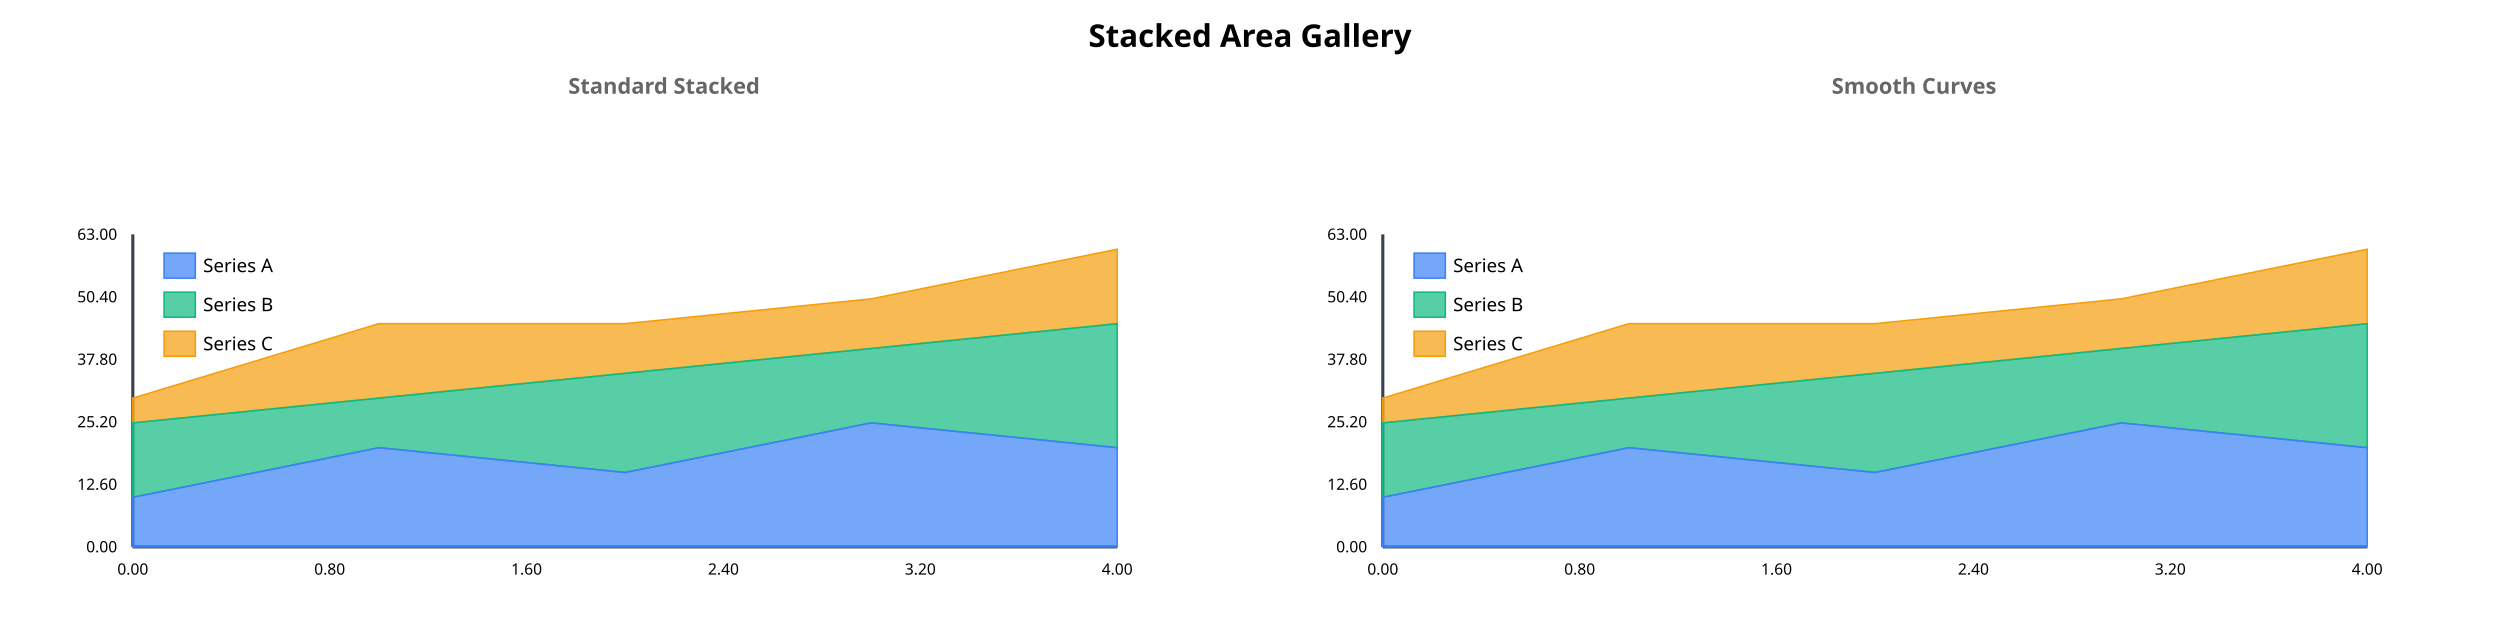
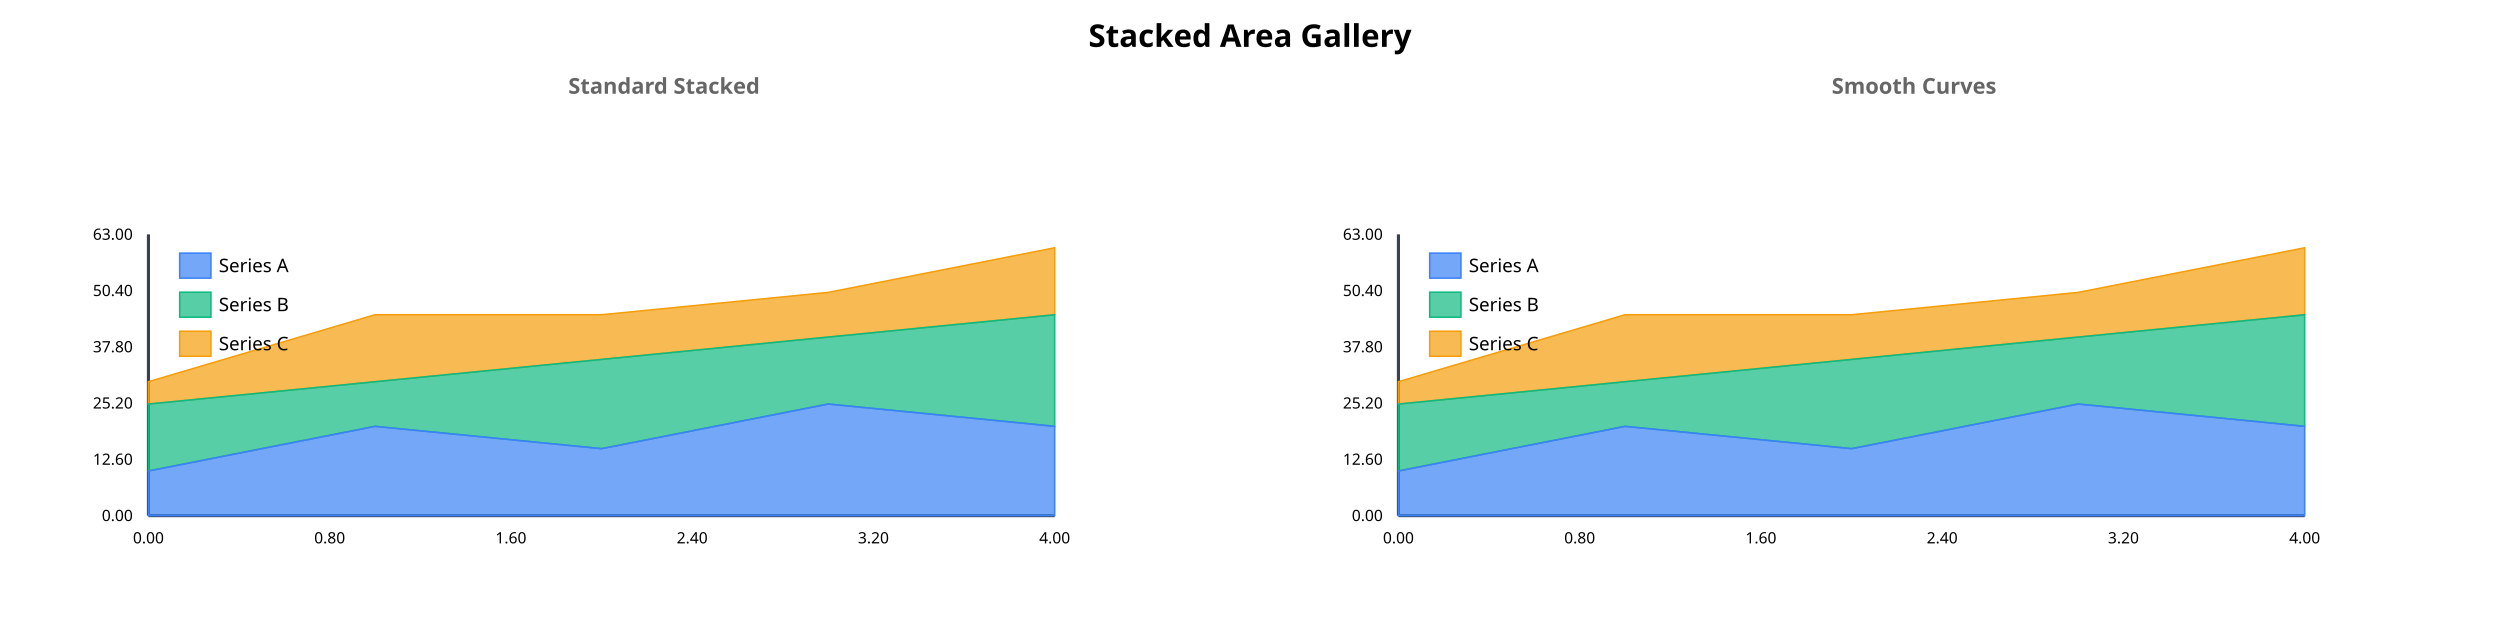
<svg xmlns="http://www.w3.org/2000/svg" width="1600" height="400" viewBox="0 0 1600 400">
  <rect x="0.00" y="0.00" width="1600.00" height="400.00" fill="#ffffff" />
  <text x="800.00" y="30.00" fill="#000000" text-anchor="middle" font-family="sans-serif" font-size="20.00px" font-weight="bold">Stacked Area Gallery</text>
  <g transform="translate(25, 60)">
    <text x="400.00" y="0.00" fill="#666" text-anchor="middle" font-family="sans-serif" font-size="14.00px" font-weight="bold">Standard Stacked</text>
-     <g transform="translate(0, 30)">
-       <line x1="60.00" y1="60.00" x2="60.00" y2="260.00" stroke="#374151" stroke-width="2.00" />
-       <line x1="60.00" y1="260.00" x2="690.00" y2="260.00" stroke="#374151" stroke-width="2.00" />
-       <path d="M 60.00 164.76 L 217.50 117.14 L 375.00 117.14 L 532.50 101.27 L 690.00 69.52 L 690.00 117.14 L 532.50 133.02 L 375.00 148.89 L 217.50 164.76 L 60.00 180.63 Z" fill="#f59e0b" stroke="#f59e0b" stroke-width="1.00" fill-opacity="0.70" />
-       <path d="M 60.00 180.63 L 217.50 164.76 L 375.00 148.89 L 532.50 133.02 L 690.00 117.14 L 690.00 196.51 L 532.50 180.63 L 375.00 212.38 L 217.50 196.51 L 60.00 228.25 Z" fill="#10b981" stroke="#10b981" stroke-width="1.00" fill-opacity="0.70" />
-       <path d="M 60.00 228.25 L 217.50 196.51 L 375.00 212.38 L 532.50 180.63 L 690.00 196.51 L 690.00 260.00 L 532.50 260.00 L 375.00 260.00 L 217.50 260.00 L 60.00 260.00 Z" fill="#3b82f6" stroke="#3b82f6" stroke-width="1.00" fill-opacity="0.70" />
-       <text x="60.00" y="270.00" text-anchor="middle" dominant-baseline="hanging" font-family="sans-serif" font-size="10.00px">0.00</text>
-       <text x="186.00" y="270.00" text-anchor="middle" dominant-baseline="hanging" font-family="sans-serif" font-size="10.00px">0.80</text>
-       <text x="312.00" y="270.00" text-anchor="middle" dominant-baseline="hanging" font-family="sans-serif" font-size="10.00px">1.60</text>
-       <text x="438.00" y="270.00" text-anchor="middle" dominant-baseline="hanging" font-family="sans-serif" font-size="10.00px">2.40</text>
-       <text x="564.00" y="270.00" text-anchor="middle" dominant-baseline="hanging" font-family="sans-serif" font-size="10.00px">3.20</text>
-       <text x="690.00" y="270.00" text-anchor="middle" dominant-baseline="hanging" font-family="sans-serif" font-size="10.00px">4.00</text>
-       <text x="50.00" y="260.00" text-anchor="end" dominant-baseline="middle" font-family="sans-serif" font-size="10.00px">0.00</text>
-       <text x="50.00" y="220.00" text-anchor="end" dominant-baseline="middle" font-family="sans-serif" font-size="10.00px">12.60</text>
-       <text x="50.00" y="180.00" text-anchor="end" dominant-baseline="middle" font-family="sans-serif" font-size="10.00px">25.20</text>
-       <text x="50.00" y="140.00" text-anchor="end" dominant-baseline="middle" font-family="sans-serif" font-size="10.00px">37.80</text>
-       <text x="50.00" y="100.00" text-anchor="end" dominant-baseline="middle" font-family="sans-serif" font-size="10.00px">50.40</text>
+     <g transform="translate(10, 30)">
+       <line x1="60.00" y1="60.00" x2="60.00" y2="240.00" stroke="#374151" stroke-width="2.00" />
+       <line x1="60.00" y1="240.00" x2="640.00" y2="240.00" stroke="#374151" stroke-width="2.00" />
+       <path d="M 60.00 154.29 L 205.00 111.43 L 350.00 111.43 L 495.00 97.14 L 640.00 68.57 L 640.00 111.43 L 495.00 125.71 L 350.00 140.00 L 205.00 154.29 L 60.00 168.57 Z" fill="#f59e0b" stroke="#f59e0b" stroke-width="1.00" fill-opacity="0.70" />
+       <path d="M 60.00 168.57 L 205.00 154.29 L 350.00 140.00 L 495.00 125.71 L 640.00 111.43 L 640.00 182.86 L 495.00 168.57 L 350.00 197.14 L 205.00 182.86 L 60.00 211.43 Z" fill="#10b981" stroke="#10b981" stroke-width="1.00" fill-opacity="0.70" />
+       <path d="M 60.00 211.43 L 205.00 182.86 L 350.00 197.14 L 495.00 168.57 L 640.00 182.86 L 640.00 240.00 L 495.00 240.00 L 350.00 240.00 L 205.00 240.00 L 60.00 240.00 Z" fill="#3b82f6" stroke="#3b82f6" stroke-width="1.00" fill-opacity="0.70" />
+       <text x="60.00" y="250.00" text-anchor="middle" dominant-baseline="hanging" font-family="sans-serif" font-size="10.00px">0.00</text>
+       <text x="176.00" y="250.00" text-anchor="middle" dominant-baseline="hanging" font-family="sans-serif" font-size="10.00px">0.80</text>
+       <text x="292.00" y="250.00" text-anchor="middle" dominant-baseline="hanging" font-family="sans-serif" font-size="10.00px">1.60</text>
+       <text x="408.00" y="250.00" text-anchor="middle" dominant-baseline="hanging" font-family="sans-serif" font-size="10.00px">2.40</text>
+       <text x="524.00" y="250.00" text-anchor="middle" dominant-baseline="hanging" font-family="sans-serif" font-size="10.00px">3.20</text>
+       <text x="640.00" y="250.00" text-anchor="middle" dominant-baseline="hanging" font-family="sans-serif" font-size="10.00px">4.00</text>
+       <text x="50.00" y="240.00" text-anchor="end" dominant-baseline="middle" font-family="sans-serif" font-size="10.00px">0.00</text>
+       <text x="50.00" y="204.00" text-anchor="end" dominant-baseline="middle" font-family="sans-serif" font-size="10.00px">12.60</text>
+       <text x="50.00" y="168.00" text-anchor="end" dominant-baseline="middle" font-family="sans-serif" font-size="10.00px">25.20</text>
+       <text x="50.00" y="132.00" text-anchor="end" dominant-baseline="middle" font-family="sans-serif" font-size="10.00px">37.80</text>
+       <text x="50.00" y="96.00" text-anchor="end" dominant-baseline="middle" font-family="sans-serif" font-size="10.00px">50.40</text>
      <text x="50.00" y="60.00" text-anchor="end" dominant-baseline="middle" font-family="sans-serif" font-size="10.00px">63.00</text>
      <rect x="80.00" y="72.00" width="20.00" height="16.00" fill="#3b82f6" stroke="#3b82f6" stroke-width="1.00" fill-opacity="0.70" />
      <text x="105.00" y="80.00" dominant-baseline="middle" font-family="sans-serif" font-size="12.00px">Series A</text>
      <rect x="80.00" y="97.00" width="20.00" height="16.00" fill="#10b981" stroke="#10b981" stroke-width="1.00" fill-opacity="0.70" />
      <text x="105.00" y="105.00" dominant-baseline="middle" font-family="sans-serif" font-size="12.00px">Series B</text>
      <rect x="80.00" y="122.00" width="20.00" height="16.00" fill="#f59e0b" stroke="#f59e0b" stroke-width="1.00" fill-opacity="0.70" />
      <text x="105.00" y="130.00" dominant-baseline="middle" font-family="sans-serif" font-size="12.00px">Series C</text>
    </g>
  </g>
  <g transform="translate(825, 60)">
    <text x="400.00" y="0.00" fill="#666" text-anchor="middle" font-family="sans-serif" font-size="14.00px" font-weight="bold">Smooth Curves</text>
-     <g transform="translate(0, 30)">
-       <line x1="60.00" y1="60.00" x2="60.00" y2="260.00" stroke="#374151" stroke-width="2.00" />
-       <line x1="60.00" y1="260.00" x2="690.00" y2="260.00" stroke="#374151" stroke-width="2.00" />
-       <path d="M 60.00 164.76 L 217.50 117.14 L 375.00 117.14 L 532.50 101.27 L 690.00 69.52 L 690.00 117.14 L 532.50 133.02 L 375.00 148.89 L 217.50 164.76 L 60.00 180.63 Z" fill="#f59e0b" stroke="#f59e0b" stroke-width="1.00" fill-opacity="0.70" />
-       <path d="M 60.00 180.63 L 217.50 164.76 L 375.00 148.89 L 532.50 133.02 L 690.00 117.14 L 690.00 196.51 L 532.50 180.63 L 375.00 212.38 L 217.50 196.51 L 60.00 228.25 Z" fill="#10b981" stroke="#10b981" stroke-width="1.00" fill-opacity="0.70" />
-       <path d="M 60.00 228.25 L 217.50 196.51 L 375.00 212.38 L 532.50 180.63 L 690.00 196.51 L 690.00 260.00 L 532.50 260.00 L 375.00 260.00 L 217.50 260.00 L 60.00 260.00 Z" fill="#3b82f6" stroke="#3b82f6" stroke-width="1.00" fill-opacity="0.70" />
-       <text x="60.00" y="270.00" text-anchor="middle" dominant-baseline="hanging" font-family="sans-serif" font-size="10.00px">0.00</text>
-       <text x="186.00" y="270.00" text-anchor="middle" dominant-baseline="hanging" font-family="sans-serif" font-size="10.00px">0.80</text>
-       <text x="312.00" y="270.00" text-anchor="middle" dominant-baseline="hanging" font-family="sans-serif" font-size="10.00px">1.60</text>
-       <text x="438.00" y="270.00" text-anchor="middle" dominant-baseline="hanging" font-family="sans-serif" font-size="10.00px">2.40</text>
-       <text x="564.00" y="270.00" text-anchor="middle" dominant-baseline="hanging" font-family="sans-serif" font-size="10.00px">3.20</text>
-       <text x="690.00" y="270.00" text-anchor="middle" dominant-baseline="hanging" font-family="sans-serif" font-size="10.00px">4.00</text>
-       <text x="50.00" y="260.00" text-anchor="end" dominant-baseline="middle" font-family="sans-serif" font-size="10.00px">0.00</text>
-       <text x="50.00" y="220.00" text-anchor="end" dominant-baseline="middle" font-family="sans-serif" font-size="10.00px">12.60</text>
-       <text x="50.00" y="180.00" text-anchor="end" dominant-baseline="middle" font-family="sans-serif" font-size="10.00px">25.20</text>
-       <text x="50.00" y="140.00" text-anchor="end" dominant-baseline="middle" font-family="sans-serif" font-size="10.00px">37.80</text>
-       <text x="50.00" y="100.00" text-anchor="end" dominant-baseline="middle" font-family="sans-serif" font-size="10.00px">50.40</text>
+     <g transform="translate(10, 30)">
+       <line x1="60.00" y1="60.00" x2="60.00" y2="240.00" stroke="#374151" stroke-width="2.00" />
+       <line x1="60.00" y1="240.00" x2="640.00" y2="240.00" stroke="#374151" stroke-width="2.00" />
+       <path d="M 60.00 154.29 L 205.00 111.43 L 350.00 111.43 L 495.00 97.14 L 640.00 68.57 L 640.00 111.43 L 495.00 125.71 L 350.00 140.00 L 205.00 154.29 L 60.00 168.57 Z" fill="#f59e0b" stroke="#f59e0b" stroke-width="1.00" fill-opacity="0.70" />
+       <path d="M 60.00 168.57 L 205.00 154.29 L 350.00 140.00 L 495.00 125.71 L 640.00 111.43 L 640.00 182.86 L 495.00 168.57 L 350.00 197.14 L 205.00 182.86 L 60.00 211.43 Z" fill="#10b981" stroke="#10b981" stroke-width="1.00" fill-opacity="0.70" />
+       <path d="M 60.00 211.43 L 205.00 182.86 L 350.00 197.14 L 495.00 168.57 L 640.00 182.86 L 640.00 240.00 L 495.00 240.00 L 350.00 240.00 L 205.00 240.00 L 60.00 240.00 Z" fill="#3b82f6" stroke="#3b82f6" stroke-width="1.00" fill-opacity="0.70" />
+       <text x="60.00" y="250.00" text-anchor="middle" dominant-baseline="hanging" font-family="sans-serif" font-size="10.00px">0.00</text>
+       <text x="176.00" y="250.00" text-anchor="middle" dominant-baseline="hanging" font-family="sans-serif" font-size="10.00px">0.80</text>
+       <text x="292.00" y="250.00" text-anchor="middle" dominant-baseline="hanging" font-family="sans-serif" font-size="10.00px">1.60</text>
+       <text x="408.00" y="250.00" text-anchor="middle" dominant-baseline="hanging" font-family="sans-serif" font-size="10.00px">2.40</text>
+       <text x="524.00" y="250.00" text-anchor="middle" dominant-baseline="hanging" font-family="sans-serif" font-size="10.00px">3.20</text>
+       <text x="640.00" y="250.00" text-anchor="middle" dominant-baseline="hanging" font-family="sans-serif" font-size="10.00px">4.00</text>
+       <text x="50.00" y="240.00" text-anchor="end" dominant-baseline="middle" font-family="sans-serif" font-size="10.00px">0.00</text>
+       <text x="50.00" y="204.00" text-anchor="end" dominant-baseline="middle" font-family="sans-serif" font-size="10.00px">12.60</text>
+       <text x="50.00" y="168.00" text-anchor="end" dominant-baseline="middle" font-family="sans-serif" font-size="10.00px">25.20</text>
+       <text x="50.00" y="132.00" text-anchor="end" dominant-baseline="middle" font-family="sans-serif" font-size="10.00px">37.80</text>
+       <text x="50.00" y="96.00" text-anchor="end" dominant-baseline="middle" font-family="sans-serif" font-size="10.00px">50.40</text>
      <text x="50.00" y="60.00" text-anchor="end" dominant-baseline="middle" font-family="sans-serif" font-size="10.00px">63.00</text>
      <rect x="80.00" y="72.00" width="20.00" height="16.00" fill="#3b82f6" stroke="#3b82f6" stroke-width="1.00" fill-opacity="0.70" />
      <text x="105.00" y="80.00" dominant-baseline="middle" font-family="sans-serif" font-size="12.00px">Series A</text>
      <rect x="80.00" y="97.00" width="20.00" height="16.00" fill="#10b981" stroke="#10b981" stroke-width="1.00" fill-opacity="0.70" />
      <text x="105.00" y="105.00" dominant-baseline="middle" font-family="sans-serif" font-size="12.00px">Series B</text>
      <rect x="80.00" y="122.00" width="20.00" height="16.00" fill="#f59e0b" stroke="#f59e0b" stroke-width="1.00" fill-opacity="0.70" />
      <text x="105.00" y="130.00" dominant-baseline="middle" font-family="sans-serif" font-size="12.00px">Series C</text>
    </g>
  </g>
</svg>
